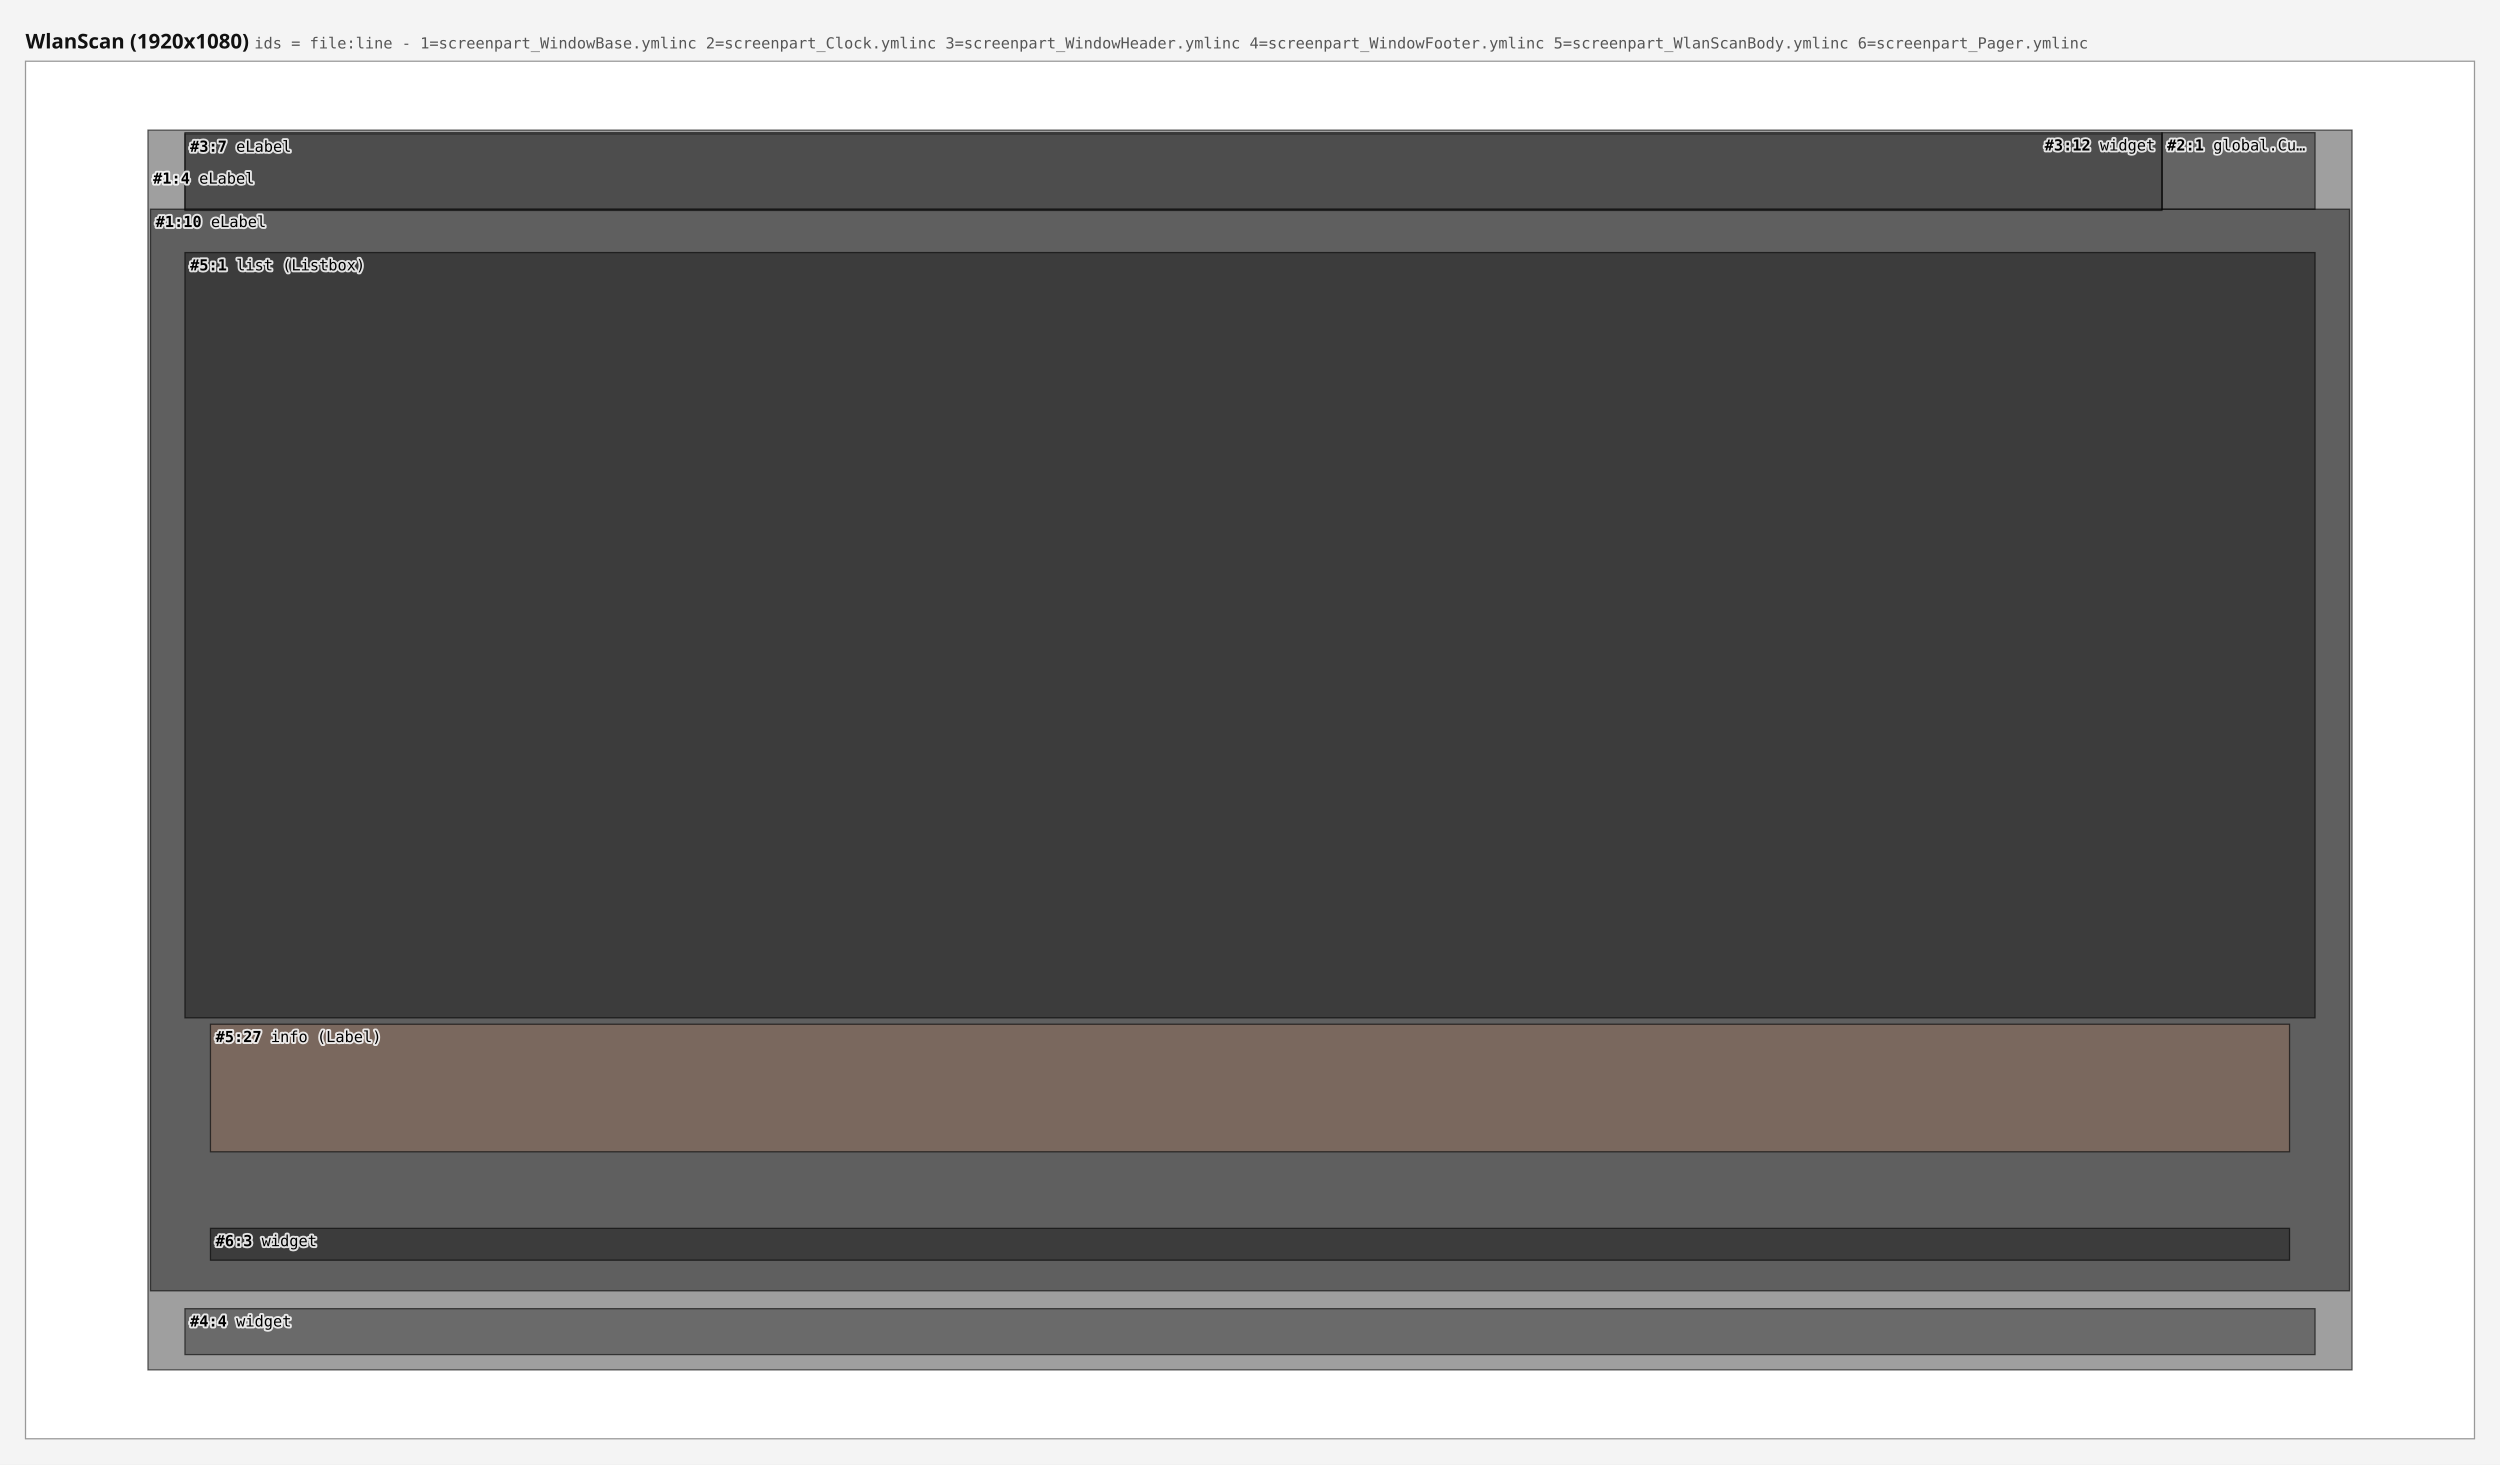
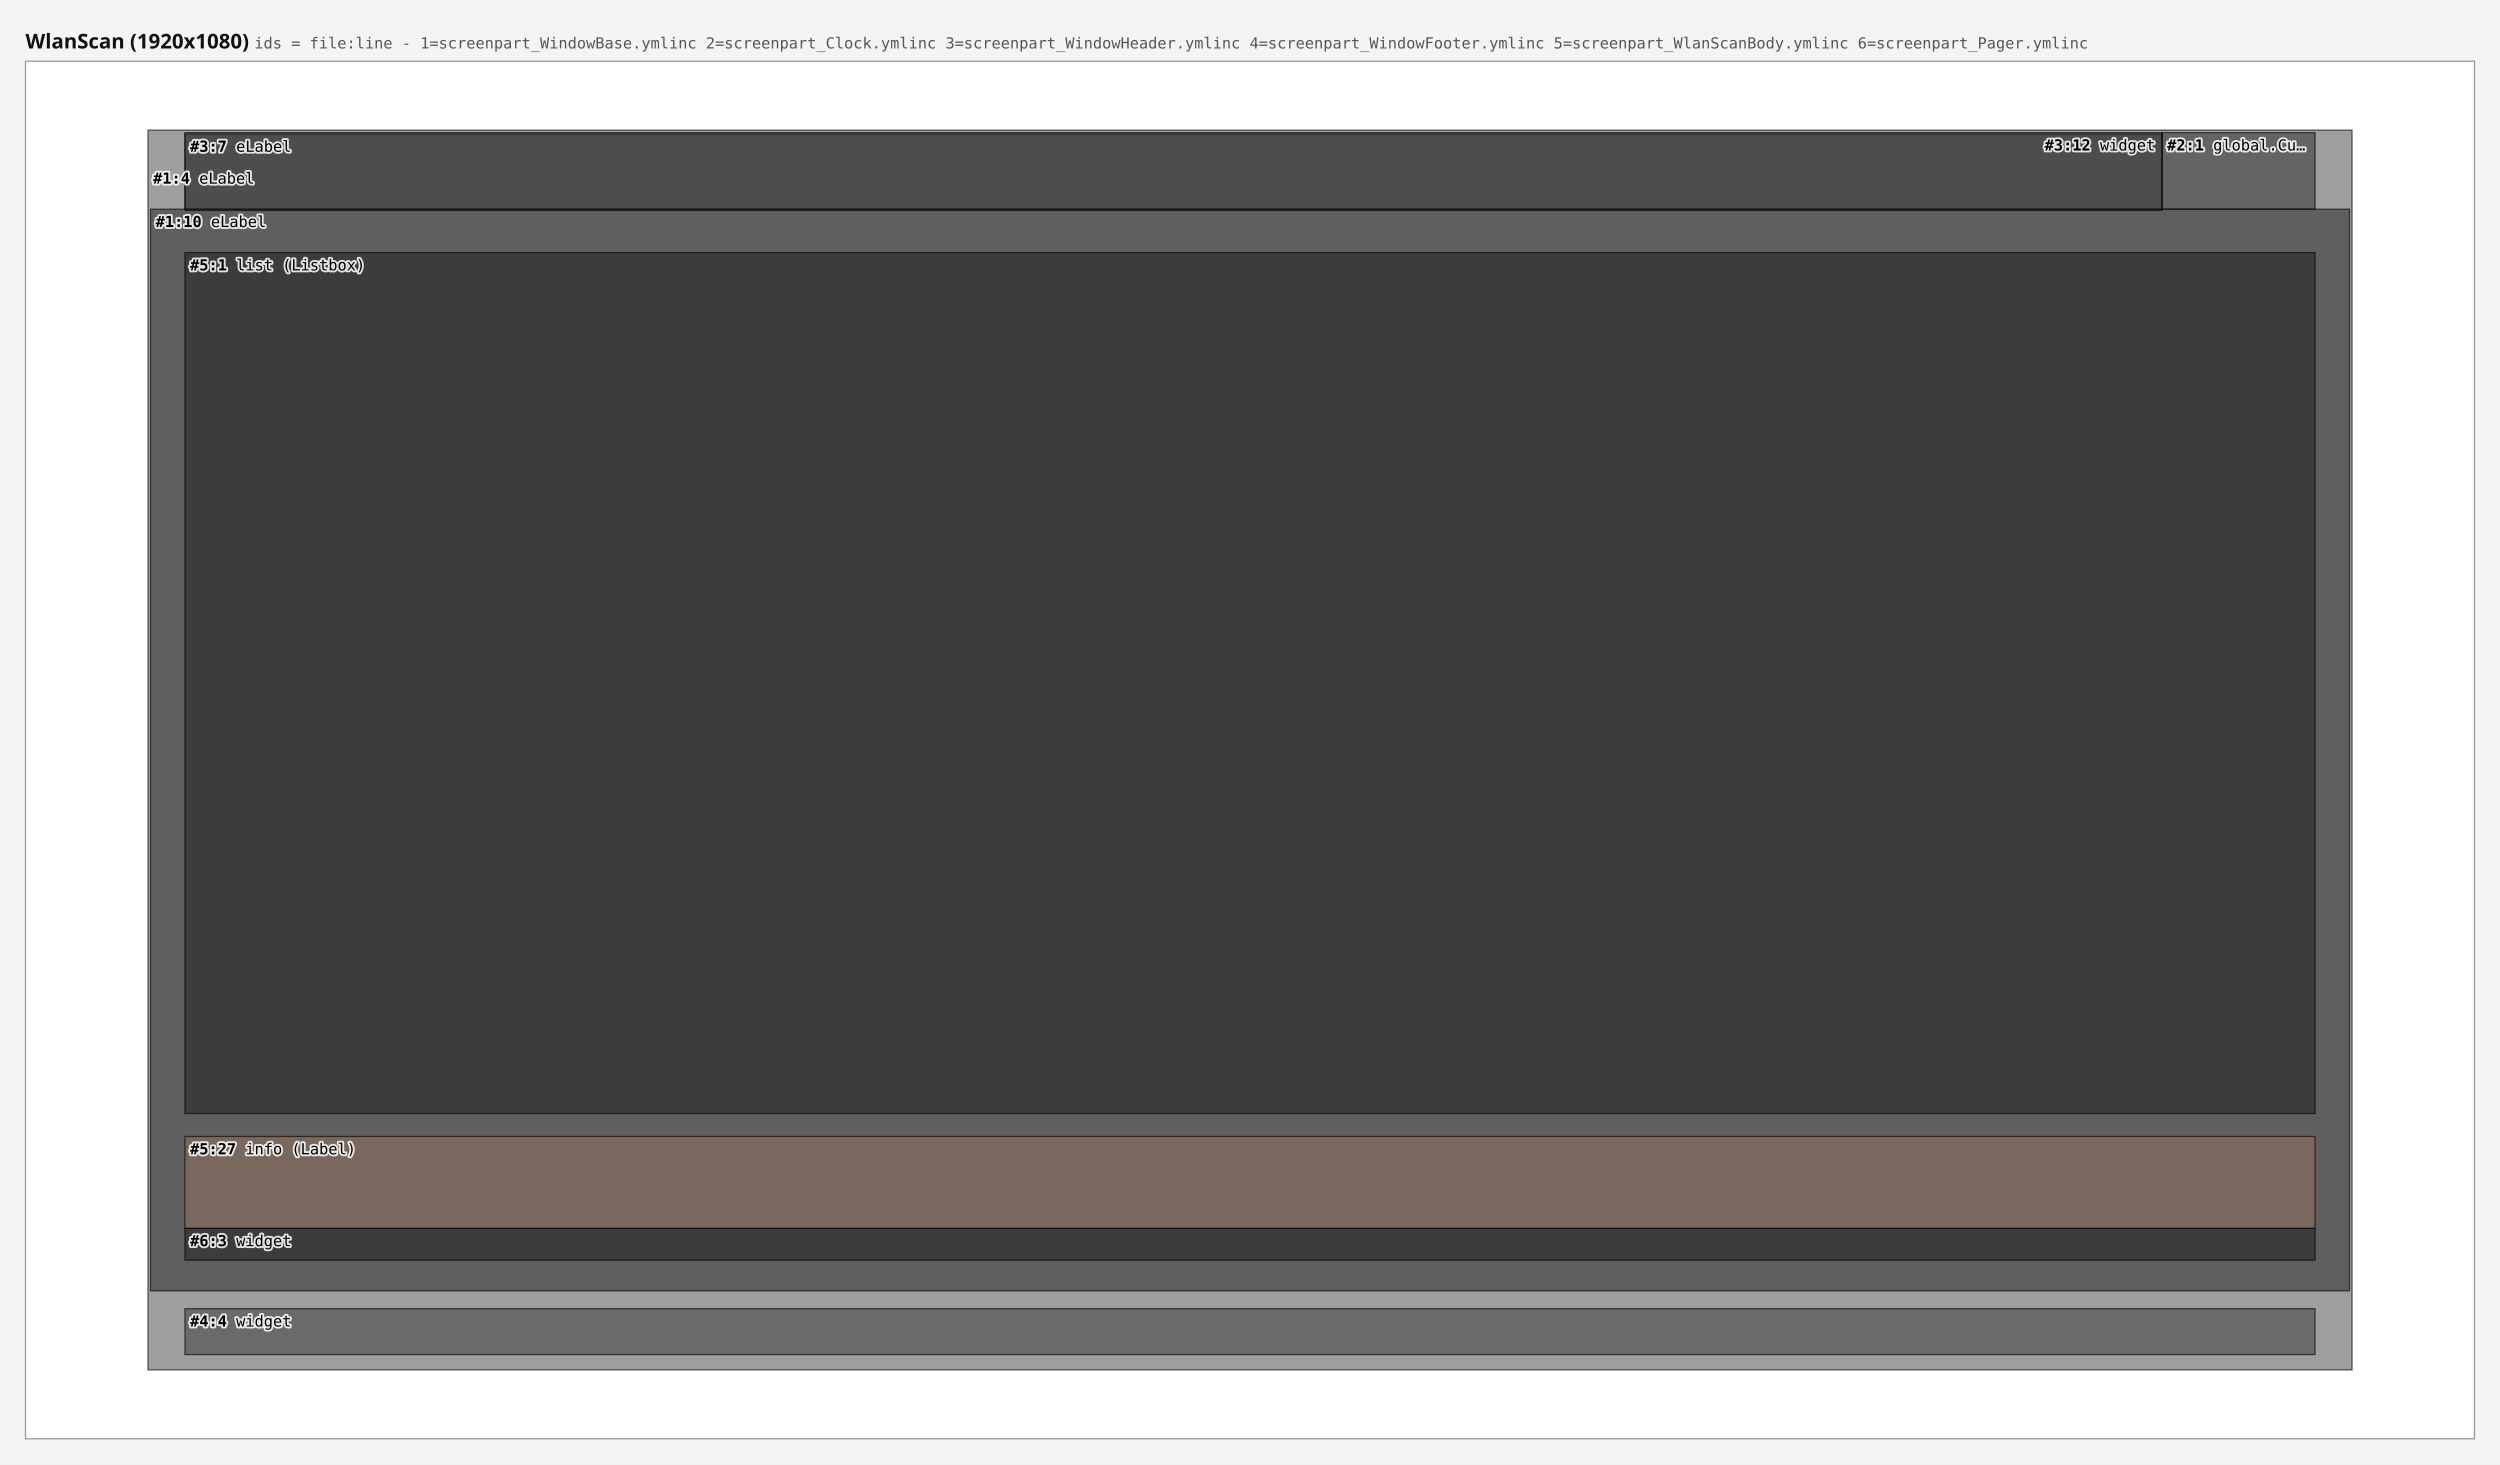
<svg xmlns="http://www.w3.org/2000/svg" width="1960" height="1148" viewBox="0 0 1960 1148">
  <rect x="0" y="0" width="1960" height="1148" fill="#f4f4f4" />
  <text x="20" y="38" font-family="sans-serif" font-size="16" font-weight="bold" fill="#111111">WlanScan (1920x1080) <tspan font-family="monospace" font-size="12" font-weight="normal" fill="#555555">ids = file:line - 1=screenpart_WindowBase.ymlinc  2=screenpart_Clock.ymlinc  3=screenpart_WindowHeader.ymlinc  4=screenpart_WindowFooter.ymlinc  5=screenpart_WlanScanBody.ymlinc  6=screenpart_Pager.ymlinc</tspan>
  </text>
  <g data-screen="0" transform="translate(20,48)">
    <rect x="0" y="0" width="1920" height="1080" fill="#ffffff" stroke="#999999" stroke-width="1" />
    <rect data-ref="0:0" data-src="screenpart_WindowBase.ymlinc:4" x="96" y="54" width="1728" height="972" fill="#2c2c2c" fill-opacity="0.45" stroke="#000000" stroke-opacity="0.6" stroke-width="1" />
    <rect data-ref="0:1" data-src="screenpart_WindowBase.ymlinc:10" x="98" y="116" width="1724" height="848" fill="#121212" fill-opacity="0.45" stroke="#000000" stroke-opacity="0.6" stroke-width="1" />
-     <rect data-ref="0:6" data-src="screenpart_WlanScanBody.ymlinc:1" x="125" y="150" width="1670" height="600" fill="#121212" fill-opacity="0.45" stroke="#000000" stroke-opacity="0.6" stroke-width="1" />
-     <rect data-ref="0:7" data-src="screenpart_Pager.ymlinc:3" x="145" y="915" width="1630" height="25" fill="#121212" fill-opacity="0.45" stroke="#000000" stroke-opacity="0.6" stroke-width="1" />
-     <rect data-ref="0:8" data-src="screenpart_WlanScanBody.ymlinc:27" x="145" y="755" width="1630" height="100" fill="#9c755f" fill-opacity="0.45" stroke="#000000" stroke-opacity="0.6" stroke-width="1" />
+     <rect data-ref="0:6" data-src="screenpart_WlanScanBody.ymlinc:1" x="125" y="150" width="1670" height="675" fill="#121212" fill-opacity="0.45" stroke="#000000" stroke-opacity="0.6" stroke-width="1" />
+     <rect data-ref="0:7" data-src="screenpart_Pager.ymlinc:3" x="125" y="915" width="1670" height="25" fill="#121212" fill-opacity="0.45" stroke="#000000" stroke-opacity="0.6" stroke-width="1" />
+     <rect data-ref="0:8" data-src="screenpart_WlanScanBody.ymlinc:27" x="125" y="843" width="1670" height="72" fill="#9c755f" fill-opacity="0.45" stroke="#000000" stroke-opacity="0.6" stroke-width="1" />
    <rect data-ref="0:5" data-src="screenpart_WindowFooter.ymlinc:4" x="125" y="978" width="1670" height="36" fill="#2c2c2c" fill-opacity="0.45" stroke="#000000" stroke-opacity="0.6" stroke-width="1" />
    <rect data-ref="0:3" data-src="screenpart_WindowHeader.ymlinc:7" x="125" y="57" width="1550" height="60" fill="#2c2c2c" fill-opacity="0.45" stroke="#000000" stroke-opacity="0.6" stroke-width="1" />
    <rect data-ref="0:2" data-src="screenpart_Clock.ymlinc:1" x="1675" y="56" width="120" height="60" fill="#1d1d1d" fill-opacity="0.45" stroke="#000000" stroke-opacity="0.6" stroke-width="1" />
    <rect data-ref="0:4" data-src="screenpart_WindowHeader.ymlinc:12" x="125" y="56" width="1550" height="60" fill="#2c2c2c" fill-opacity="0.45" stroke="#000000" stroke-opacity="0.6" stroke-width="1" />
    <g pointer-events="none" font-family="monospace" font-size="12" fill="#000000" stroke="#ffffff" stroke-width="3" stroke-opacity="0.85" stroke-linejoin="round" paint-order="stroke">
      <text x="100" y="96">
        <tspan font-weight="bold">#1:4</tspan> eLabel</text>
      <text x="102" y="130">
        <tspan font-weight="bold">#1:10</tspan> eLabel</text>
      <text x="129" y="164">
        <tspan font-weight="bold">#5:1</tspan> list (Listbox)</text>
-       <text x="149" y="929">
+       <text x="129" y="929">
        <tspan font-weight="bold">#6:3</tspan> widget</text>
-       <text x="149" y="769">
+       <text x="129" y="857">
        <tspan font-weight="bold">#5:27</tspan> info (Label)</text>
      <text x="129" y="992">
        <tspan font-weight="bold">#4:4</tspan> widget</text>
      <text x="129" y="71">
        <tspan font-weight="bold">#3:7</tspan> eLabel</text>
      <text x="1679" y="70">
        <tspan font-weight="bold">#2:1</tspan> global.Cu…</text>
      <text x="1583" y="70">
        <tspan font-weight="bold">#3:12</tspan> widget</text>
    </g>
  </g>
</svg>
